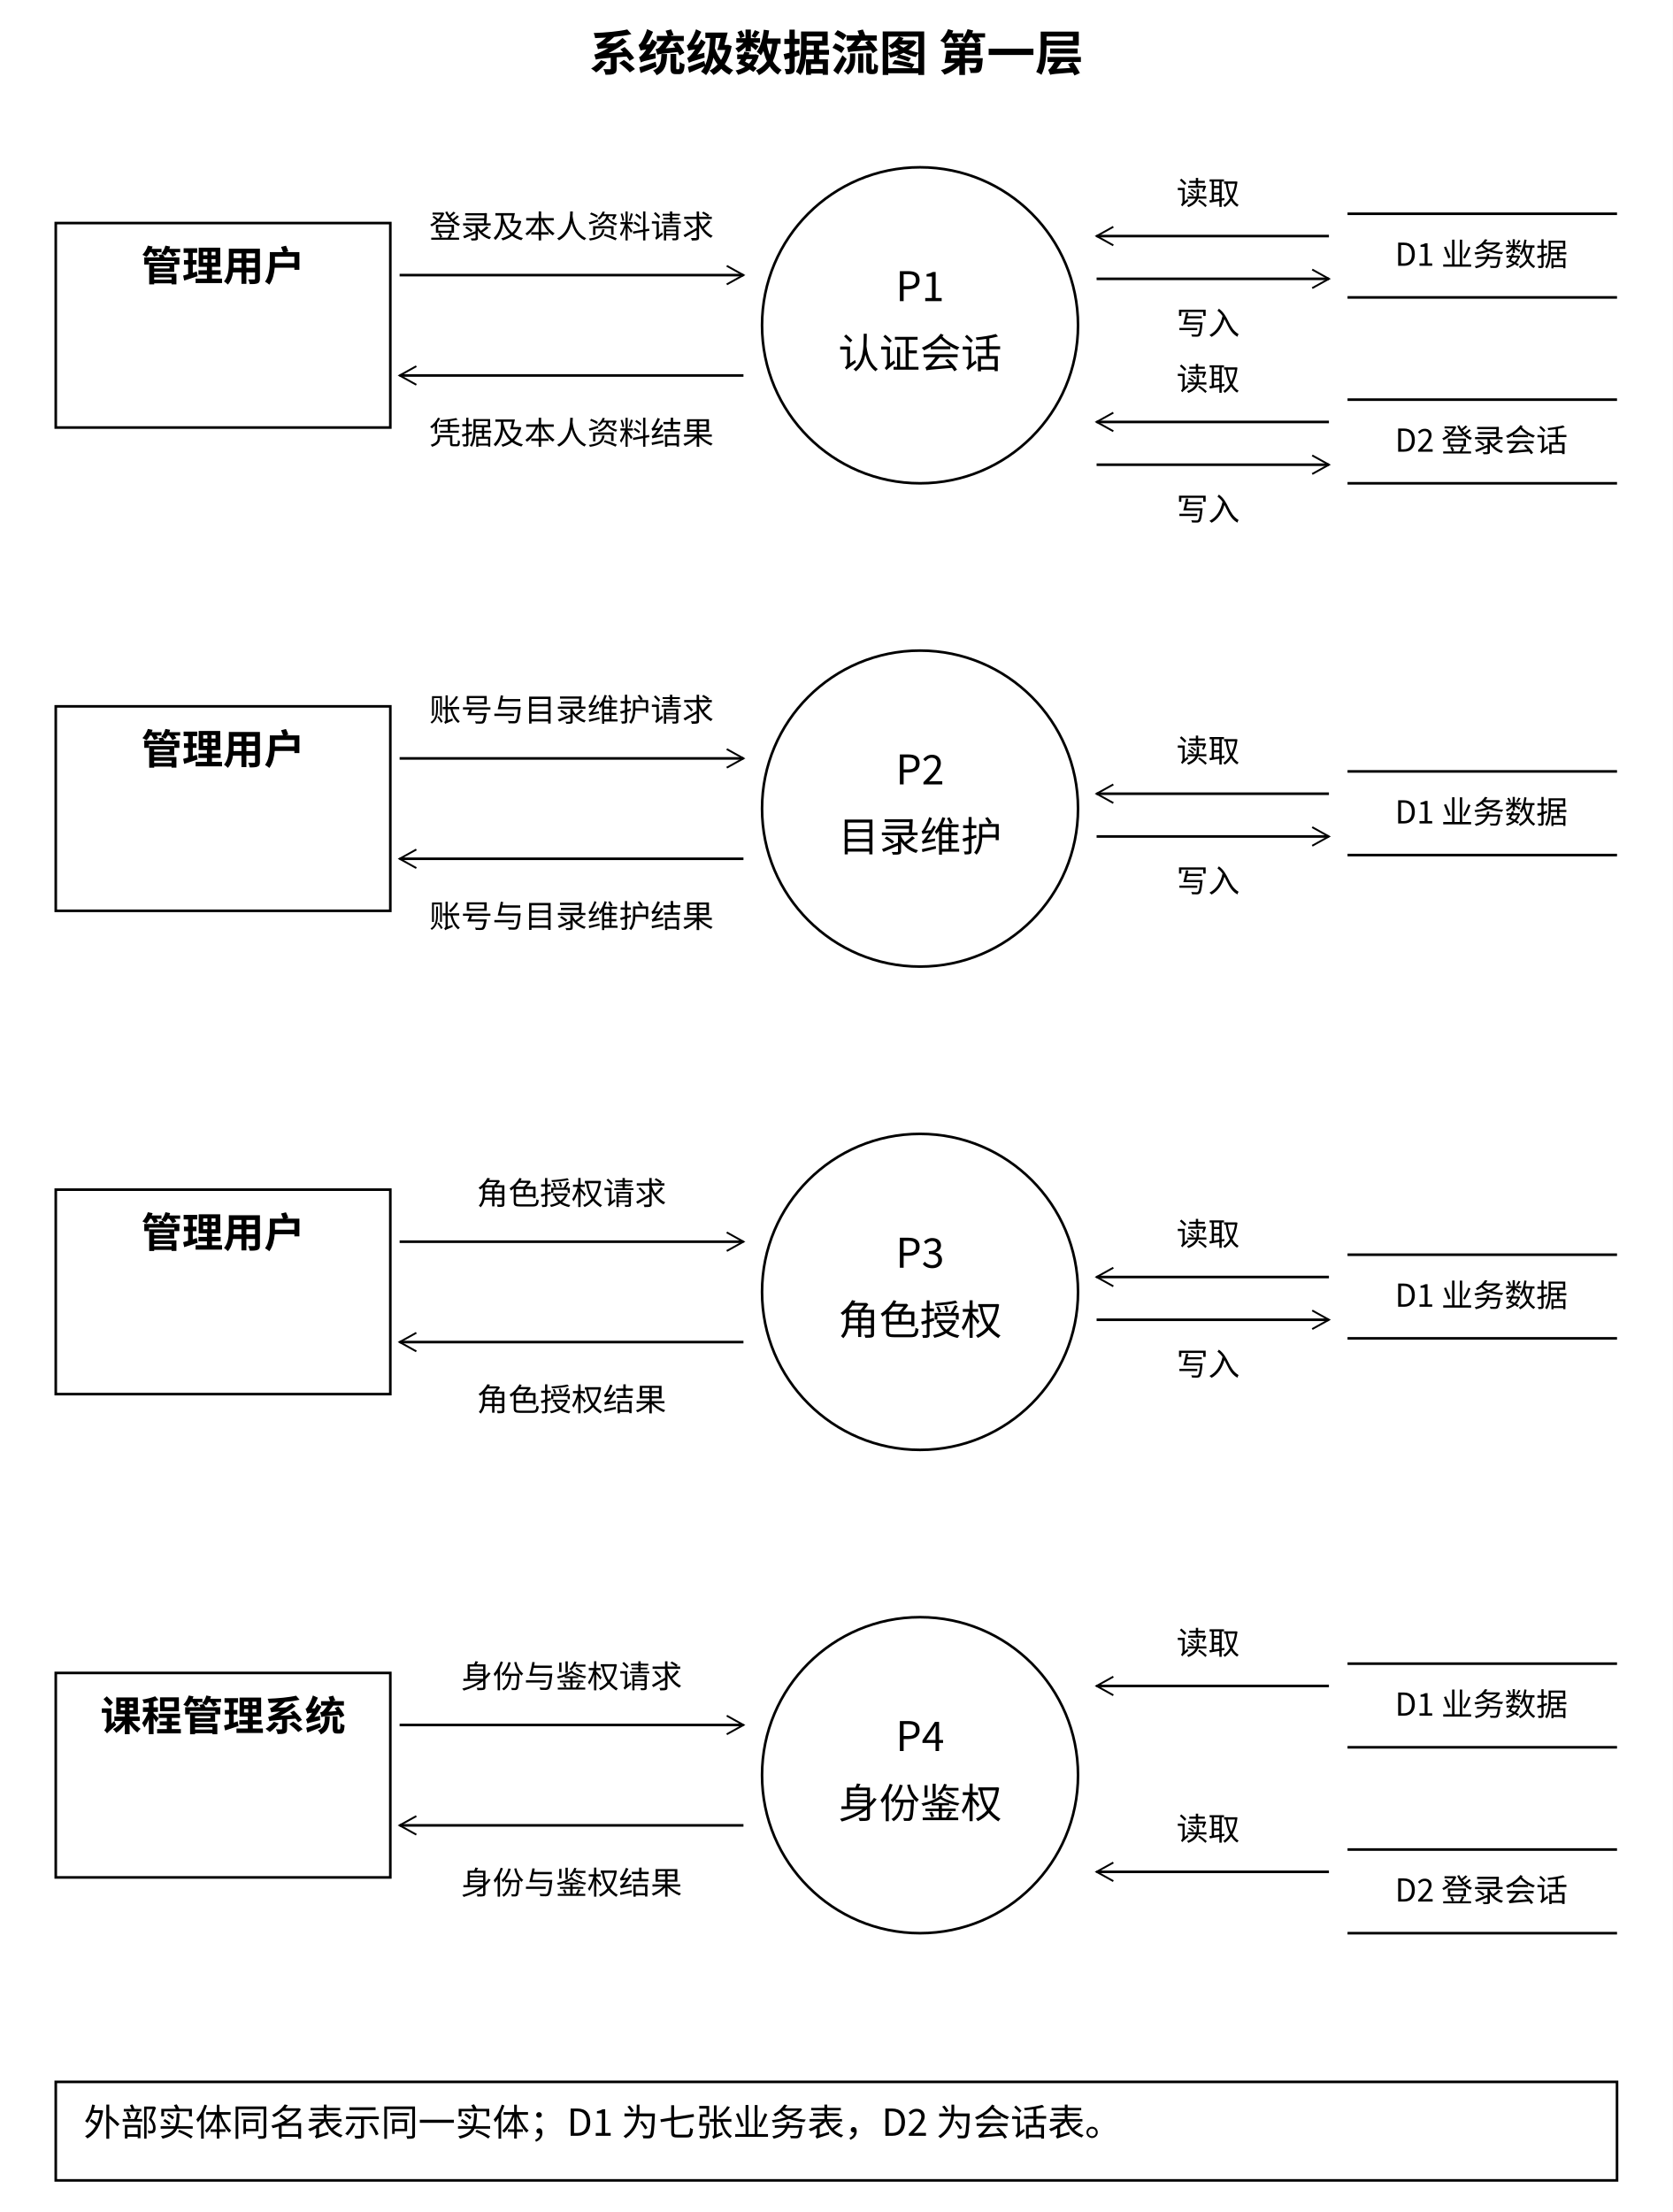
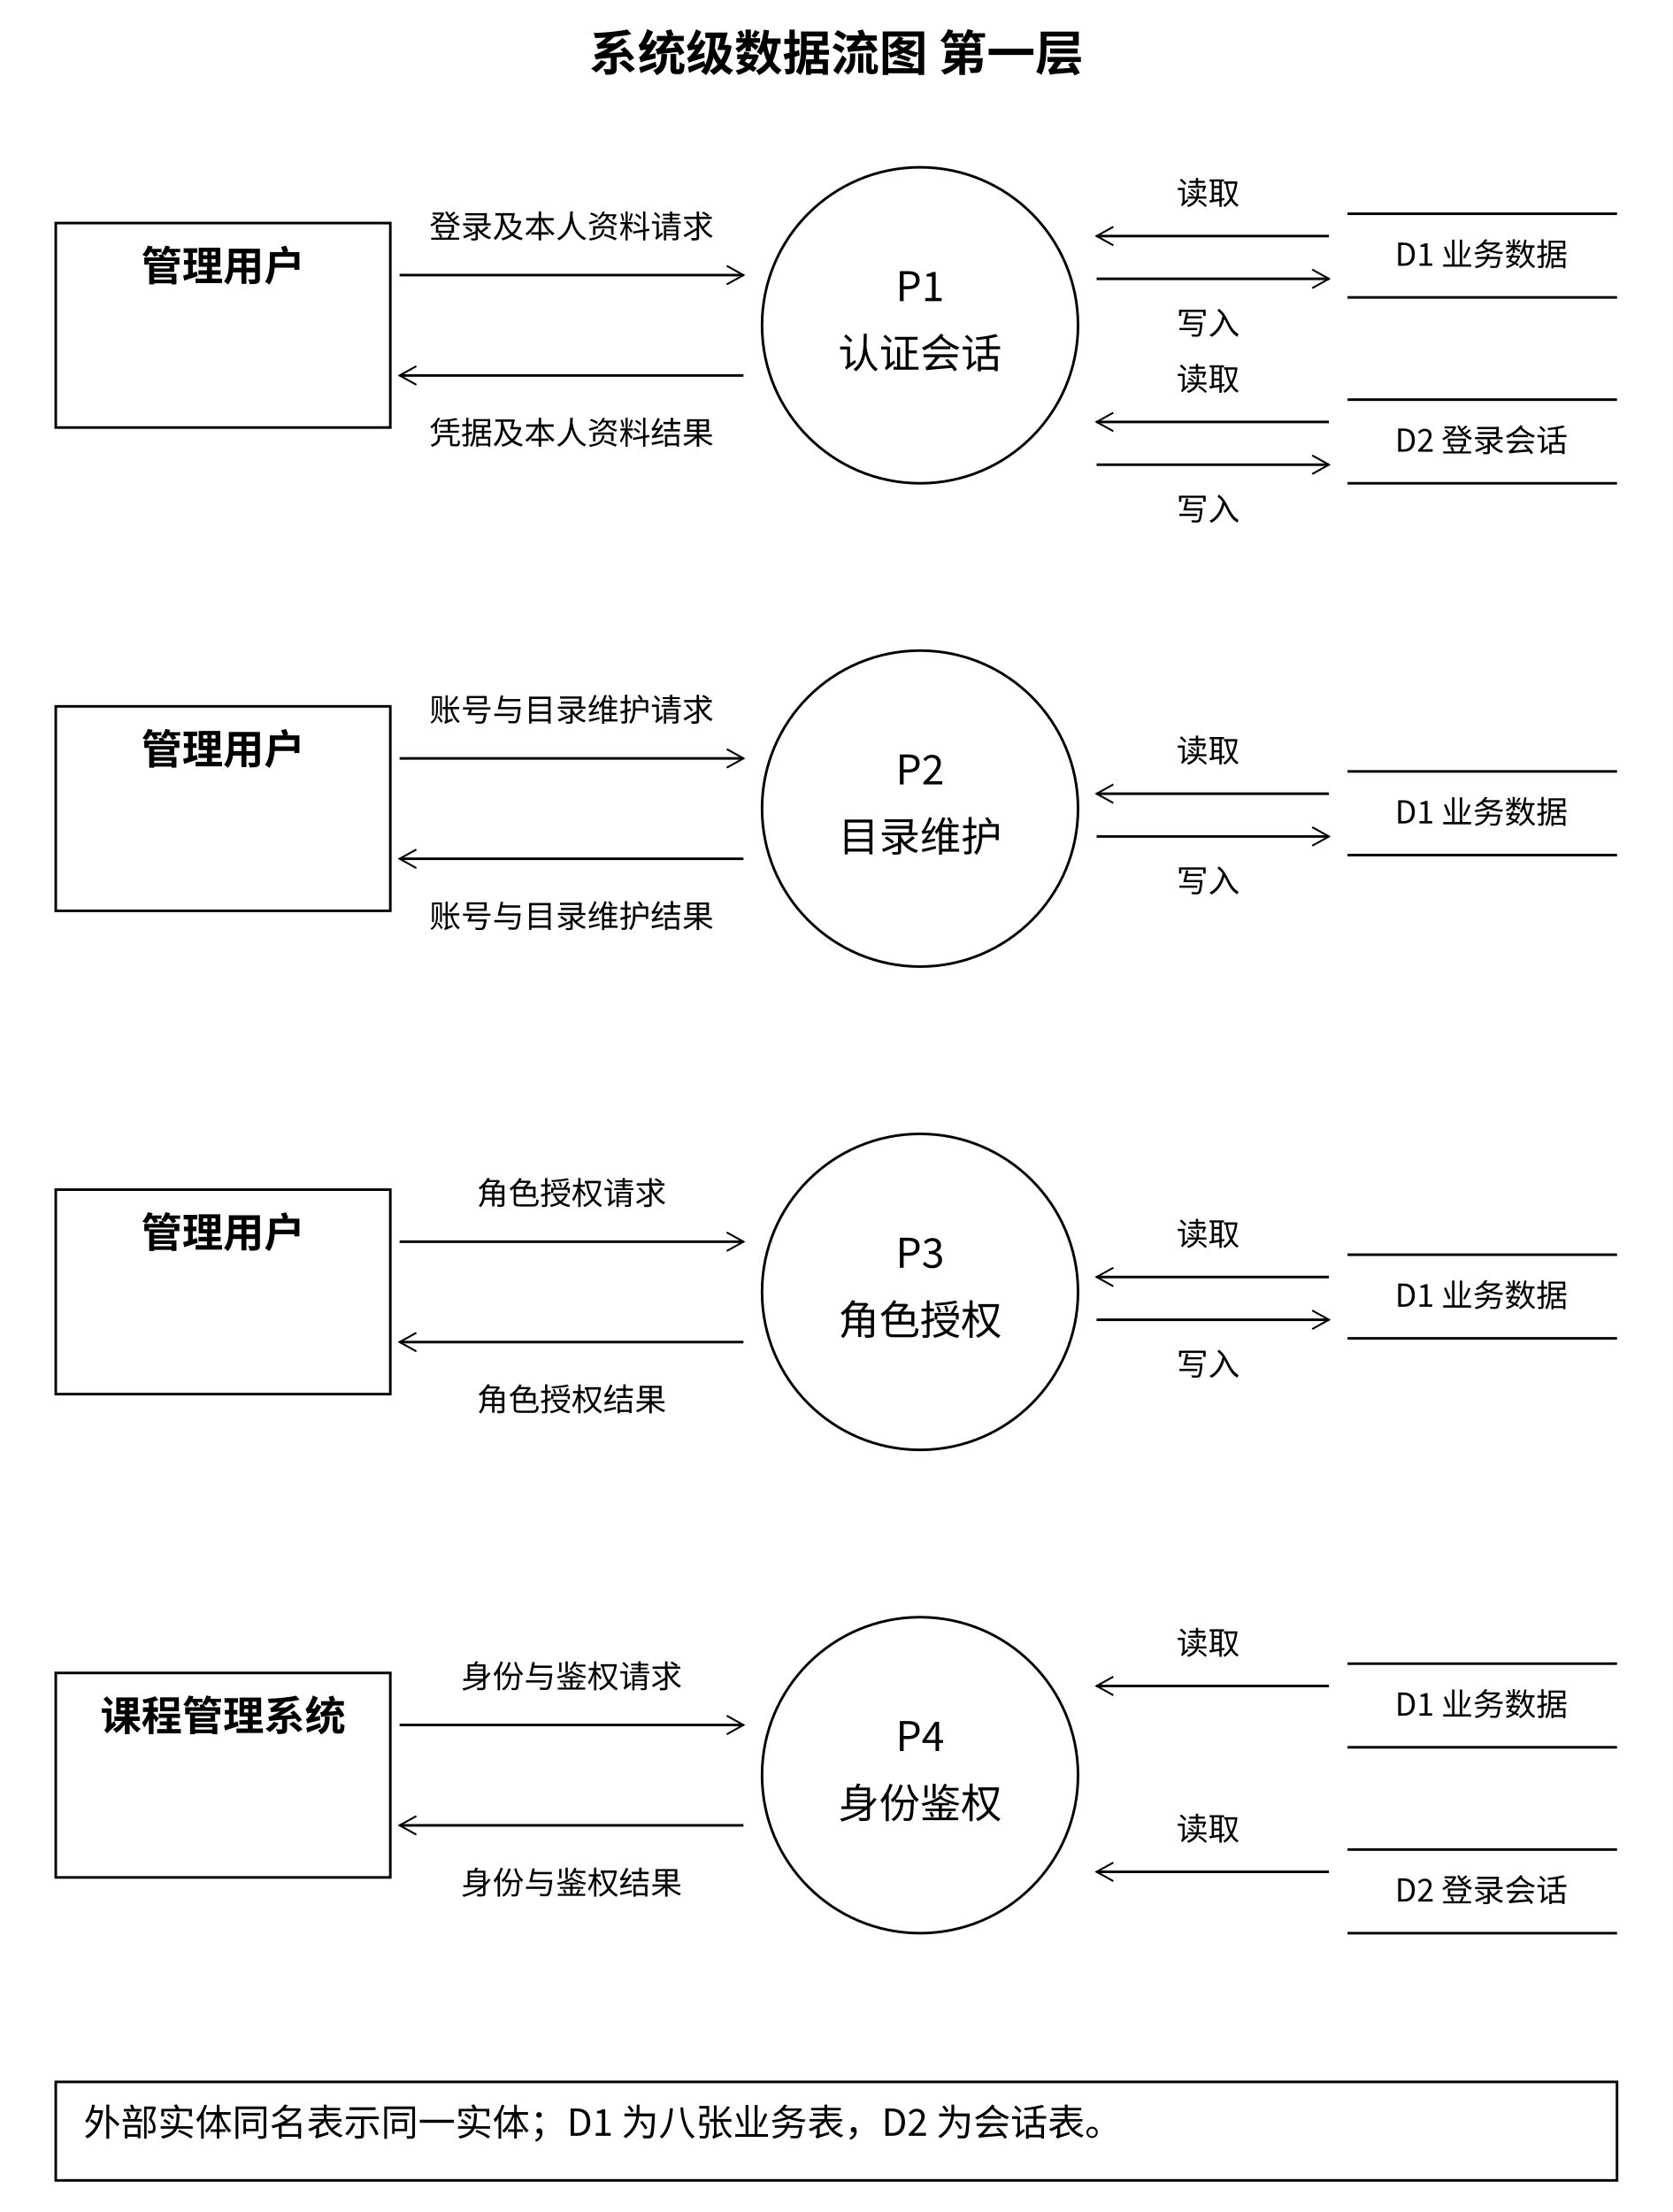
<svg xmlns="http://www.w3.org/2000/svg" width="900" height="1190" viewBox="0 0 900 1190">
  <style>text{font-family:'PingFang SC','Microsoft YaHei','Noto Sans CJK SC',system-ui,sans-serif;fill:black}</style>
  <defs>
    <marker id="open" markerWidth="12" markerHeight="12" refX="10" refY="6" orient="auto" markerUnits="userSpaceOnUse">
      <path d="M1,1 L10,6 L1,11" fill="none" stroke="black" />
    </marker>
    <marker id="filled" markerWidth="12" markerHeight="12" refX="10" refY="6" orient="auto" markerUnits="userSpaceOnUse">
      <path d="M1,1 L10,6 L1,11 Z" fill="black" />
    </marker>
    <marker id="triangle" markerWidth="16" markerHeight="16" refX="14" refY="8" orient="auto" markerUnits="userSpaceOnUse">
      <path d="M1,1 L14,8 L1,15 Z" fill="white" stroke="black" />
    </marker>
  </defs>
  <rect width="100%" height="100%" fill="white" />
  <text x="450.0" y="38" font-size="26" text-anchor="middle" font-weight="600">系统级数据流图 第一层</text>
  <rect x="30" y="120" width="180" height="110" rx="0" fill="white" stroke="black" stroke-width="1.4" />
  <text x="120.0" y="151" font-size="22" text-anchor="middle" font-weight="600">管理用户</text>
  <circle cx="495" cy="175" r="85" fill="white" stroke="black" stroke-width="1.4" />
  <text x="495" y="162" font-size="22" text-anchor="middle" font-weight="400">P1</text>
  <text x="495" y="198" font-size="22" text-anchor="middle" font-weight="400">认证会话</text>
  <path d="M 215,148 L 400,148" fill="none" stroke="black" stroke-width="1.4" marker-end="url(#open)" />
  <rect x="226.0" y="111" width="163" height="23" fill="white" />
  <text x="307.5" y="128" font-size="17" text-anchor="middle" font-weight="400">登录及本人资料请求</text>
  <path d="M 400,202 L 215,202" fill="none" stroke="black" stroke-width="1.4" marker-end="url(#open)" />
  <rect x="226.0" y="222" width="163" height="23" fill="white" />
  <text x="307.5" y="239" font-size="17" text-anchor="middle" font-weight="400">凭据及本人资料结果</text>
  <path d="M 725,115 L 870,115" fill="none" stroke="black" stroke-width="1.4" />
  <path d="M 725,160 L 870,160" fill="none" stroke="black" stroke-width="1.4" />
  <text x="797" y="143" font-size="17" text-anchor="middle" font-weight="400">D1 业务数据</text>
  <path d="M 715,127 L 590,127" fill="none" stroke="black" stroke-width="1.4" marker-end="url(#open)" />
  <rect x="628.0" y="93" width="44" height="23" fill="white" />
  <text x="650" y="110" font-size="17" text-anchor="middle" font-weight="400">读取</text>
  <path d="M 590,150 L 715,150" fill="none" stroke="black" stroke-width="1.4" marker-end="url(#open)" />
  <rect x="628.0" y="163" width="44" height="23" fill="white" />
  <text x="650" y="180" font-size="17" text-anchor="middle" font-weight="400">写入</text>
  <path d="M 725,215 L 870,215" fill="none" stroke="black" stroke-width="1.4" />
  <path d="M 725,260 L 870,260" fill="none" stroke="black" stroke-width="1.4" />
  <text x="797" y="243" font-size="17" text-anchor="middle" font-weight="400">D2 登录会话</text>
  <path d="M 715,227 L 590,227" fill="none" stroke="black" stroke-width="1.4" marker-end="url(#open)" />
  <rect x="628.0" y="193" width="44" height="23" fill="white" />
  <text x="650" y="210" font-size="17" text-anchor="middle" font-weight="400">读取</text>
  <path d="M 590,250 L 715,250" fill="none" stroke="black" stroke-width="1.4" marker-end="url(#open)" />
  <rect x="628.0" y="263" width="44" height="23" fill="white" />
  <text x="650" y="280" font-size="17" text-anchor="middle" font-weight="400">写入</text>
  <rect x="30" y="380" width="180" height="110" rx="0" fill="white" stroke="black" stroke-width="1.4" />
  <text x="120.0" y="411" font-size="22" text-anchor="middle" font-weight="600">管理用户</text>
  <circle cx="495" cy="435" r="85" fill="white" stroke="black" stroke-width="1.4" />
  <text x="495" y="422" font-size="22" text-anchor="middle" font-weight="400">P2</text>
  <text x="495" y="458" font-size="22" text-anchor="middle" font-weight="400">目录维护</text>
  <path d="M 215,408 L 400,408" fill="none" stroke="black" stroke-width="1.4" marker-end="url(#open)" />
  <rect x="226.0" y="371" width="163" height="23" fill="white" />
  <text x="307.5" y="388" font-size="17" text-anchor="middle" font-weight="400">账号与目录维护请求</text>
  <path d="M 400,462 L 215,462" fill="none" stroke="black" stroke-width="1.4" marker-end="url(#open)" />
  <rect x="226.0" y="482" width="163" height="23" fill="white" />
  <text x="307.5" y="499" font-size="17" text-anchor="middle" font-weight="400">账号与目录维护结果</text>
  <path d="M 725,415 L 870,415" fill="none" stroke="black" stroke-width="1.4" />
  <path d="M 725,460 L 870,460" fill="none" stroke="black" stroke-width="1.4" />
  <text x="797" y="443" font-size="17" text-anchor="middle" font-weight="400">D1 业务数据</text>
  <path d="M 715,427 L 590,427" fill="none" stroke="black" stroke-width="1.4" marker-end="url(#open)" />
  <rect x="628.0" y="393" width="44" height="23" fill="white" />
  <text x="650" y="410" font-size="17" text-anchor="middle" font-weight="400">读取</text>
  <path d="M 590,450 L 715,450" fill="none" stroke="black" stroke-width="1.4" marker-end="url(#open)" />
  <rect x="628.0" y="463" width="44" height="23" fill="white" />
  <text x="650" y="480" font-size="17" text-anchor="middle" font-weight="400">写入</text>
  <rect x="30" y="640" width="180" height="110" rx="0" fill="white" stroke="black" stroke-width="1.4" />
  <text x="120.0" y="671" font-size="22" text-anchor="middle" font-weight="600">管理用户</text>
  <circle cx="495" cy="695" r="85" fill="white" stroke="black" stroke-width="1.4" />
  <text x="495" y="682" font-size="22" text-anchor="middle" font-weight="400">P3</text>
  <text x="495" y="718" font-size="22" text-anchor="middle" font-weight="400">角色授权</text>
  <path d="M 215,668 L 400,668" fill="none" stroke="black" stroke-width="1.4" marker-end="url(#open)" />
  <rect x="251.5" y="631" width="112" height="23" fill="white" />
  <text x="307.5" y="648" font-size="17" text-anchor="middle" font-weight="400">角色授权请求</text>
  <path d="M 400,722 L 215,722" fill="none" stroke="black" stroke-width="1.4" marker-end="url(#open)" />
  <rect x="251.5" y="742" width="112" height="23" fill="white" />
  <text x="307.5" y="759" font-size="17" text-anchor="middle" font-weight="400">角色授权结果</text>
  <path d="M 725,675 L 870,675" fill="none" stroke="black" stroke-width="1.4" />
  <path d="M 725,720 L 870,720" fill="none" stroke="black" stroke-width="1.4" />
  <text x="797" y="703" font-size="17" text-anchor="middle" font-weight="400">D1 业务数据</text>
  <path d="M 715,687 L 590,687" fill="none" stroke="black" stroke-width="1.4" marker-end="url(#open)" />
  <rect x="628.0" y="653" width="44" height="23" fill="white" />
  <text x="650" y="670" font-size="17" text-anchor="middle" font-weight="400">读取</text>
  <path d="M 590,710 L 715,710" fill="none" stroke="black" stroke-width="1.4" marker-end="url(#open)" />
  <rect x="628.0" y="723" width="44" height="23" fill="white" />
  <text x="650" y="740" font-size="17" text-anchor="middle" font-weight="400">写入</text>
  <rect x="30" y="900" width="180" height="110" rx="0" fill="white" stroke="black" stroke-width="1.4" />
  <text x="120.0" y="931" font-size="22" text-anchor="middle" font-weight="600">课程管理系统</text>
  <circle cx="495" cy="955" r="85" fill="white" stroke="black" stroke-width="1.4" />
  <text x="495" y="942" font-size="22" text-anchor="middle" font-weight="400">P4</text>
  <text x="495" y="978" font-size="22" text-anchor="middle" font-weight="400">身份鉴权</text>
  <path d="M 215,928 L 400,928" fill="none" stroke="black" stroke-width="1.4" marker-end="url(#open)" />
  <rect x="243.0" y="891" width="129" height="23" fill="white" />
  <text x="307.5" y="908" font-size="17" text-anchor="middle" font-weight="400">身份与鉴权请求</text>
  <path d="M 400,982 L 215,982" fill="none" stroke="black" stroke-width="1.4" marker-end="url(#open)" />
  <rect x="243.0" y="1002" width="129" height="23" fill="white" />
  <text x="307.5" y="1019" font-size="17" text-anchor="middle" font-weight="400">身份与鉴权结果</text>
  <path d="M 725,895 L 870,895" fill="none" stroke="black" stroke-width="1.4" />
  <path d="M 725,940 L 870,940" fill="none" stroke="black" stroke-width="1.4" />
  <text x="797" y="923" font-size="17" text-anchor="middle" font-weight="400">D1 业务数据</text>
  <path d="M 715,907 L 590,907" fill="none" stroke="black" stroke-width="1.4" marker-end="url(#open)" />
  <rect x="628.0" y="873" width="44" height="23" fill="white" />
  <text x="650" y="890" font-size="17" text-anchor="middle" font-weight="400">读取</text>
  <path d="M 725,995 L 870,995" fill="none" stroke="black" stroke-width="1.4" />
  <path d="M 725,1040 L 870,1040" fill="none" stroke="black" stroke-width="1.4" />
  <text x="797" y="1023" font-size="17" text-anchor="middle" font-weight="400">D2 登录会话</text>
  <path d="M 715,1007 L 590,1007" fill="none" stroke="black" stroke-width="1.4" marker-end="url(#open)" />
  <rect x="628.0" y="973" width="44" height="23" fill="white" />
  <text x="650" y="990" font-size="17" text-anchor="middle" font-weight="400">读取</text>
  <rect x="30" y="1120" width="840" height="53" rx="0" fill="white" stroke="black" stroke-width="1.4" />
-   <text x="45" y="1149" font-size="20" text-anchor="start" font-weight="400">外部实体同名表示同一实体；D1 为七张业务表，D2 为会话表。</text>
+   <text x="45" y="1149" font-size="20" text-anchor="start" font-weight="400">外部实体同名表示同一实体；D1 为八张业务表，D2 为会话表。</text>
</svg>
